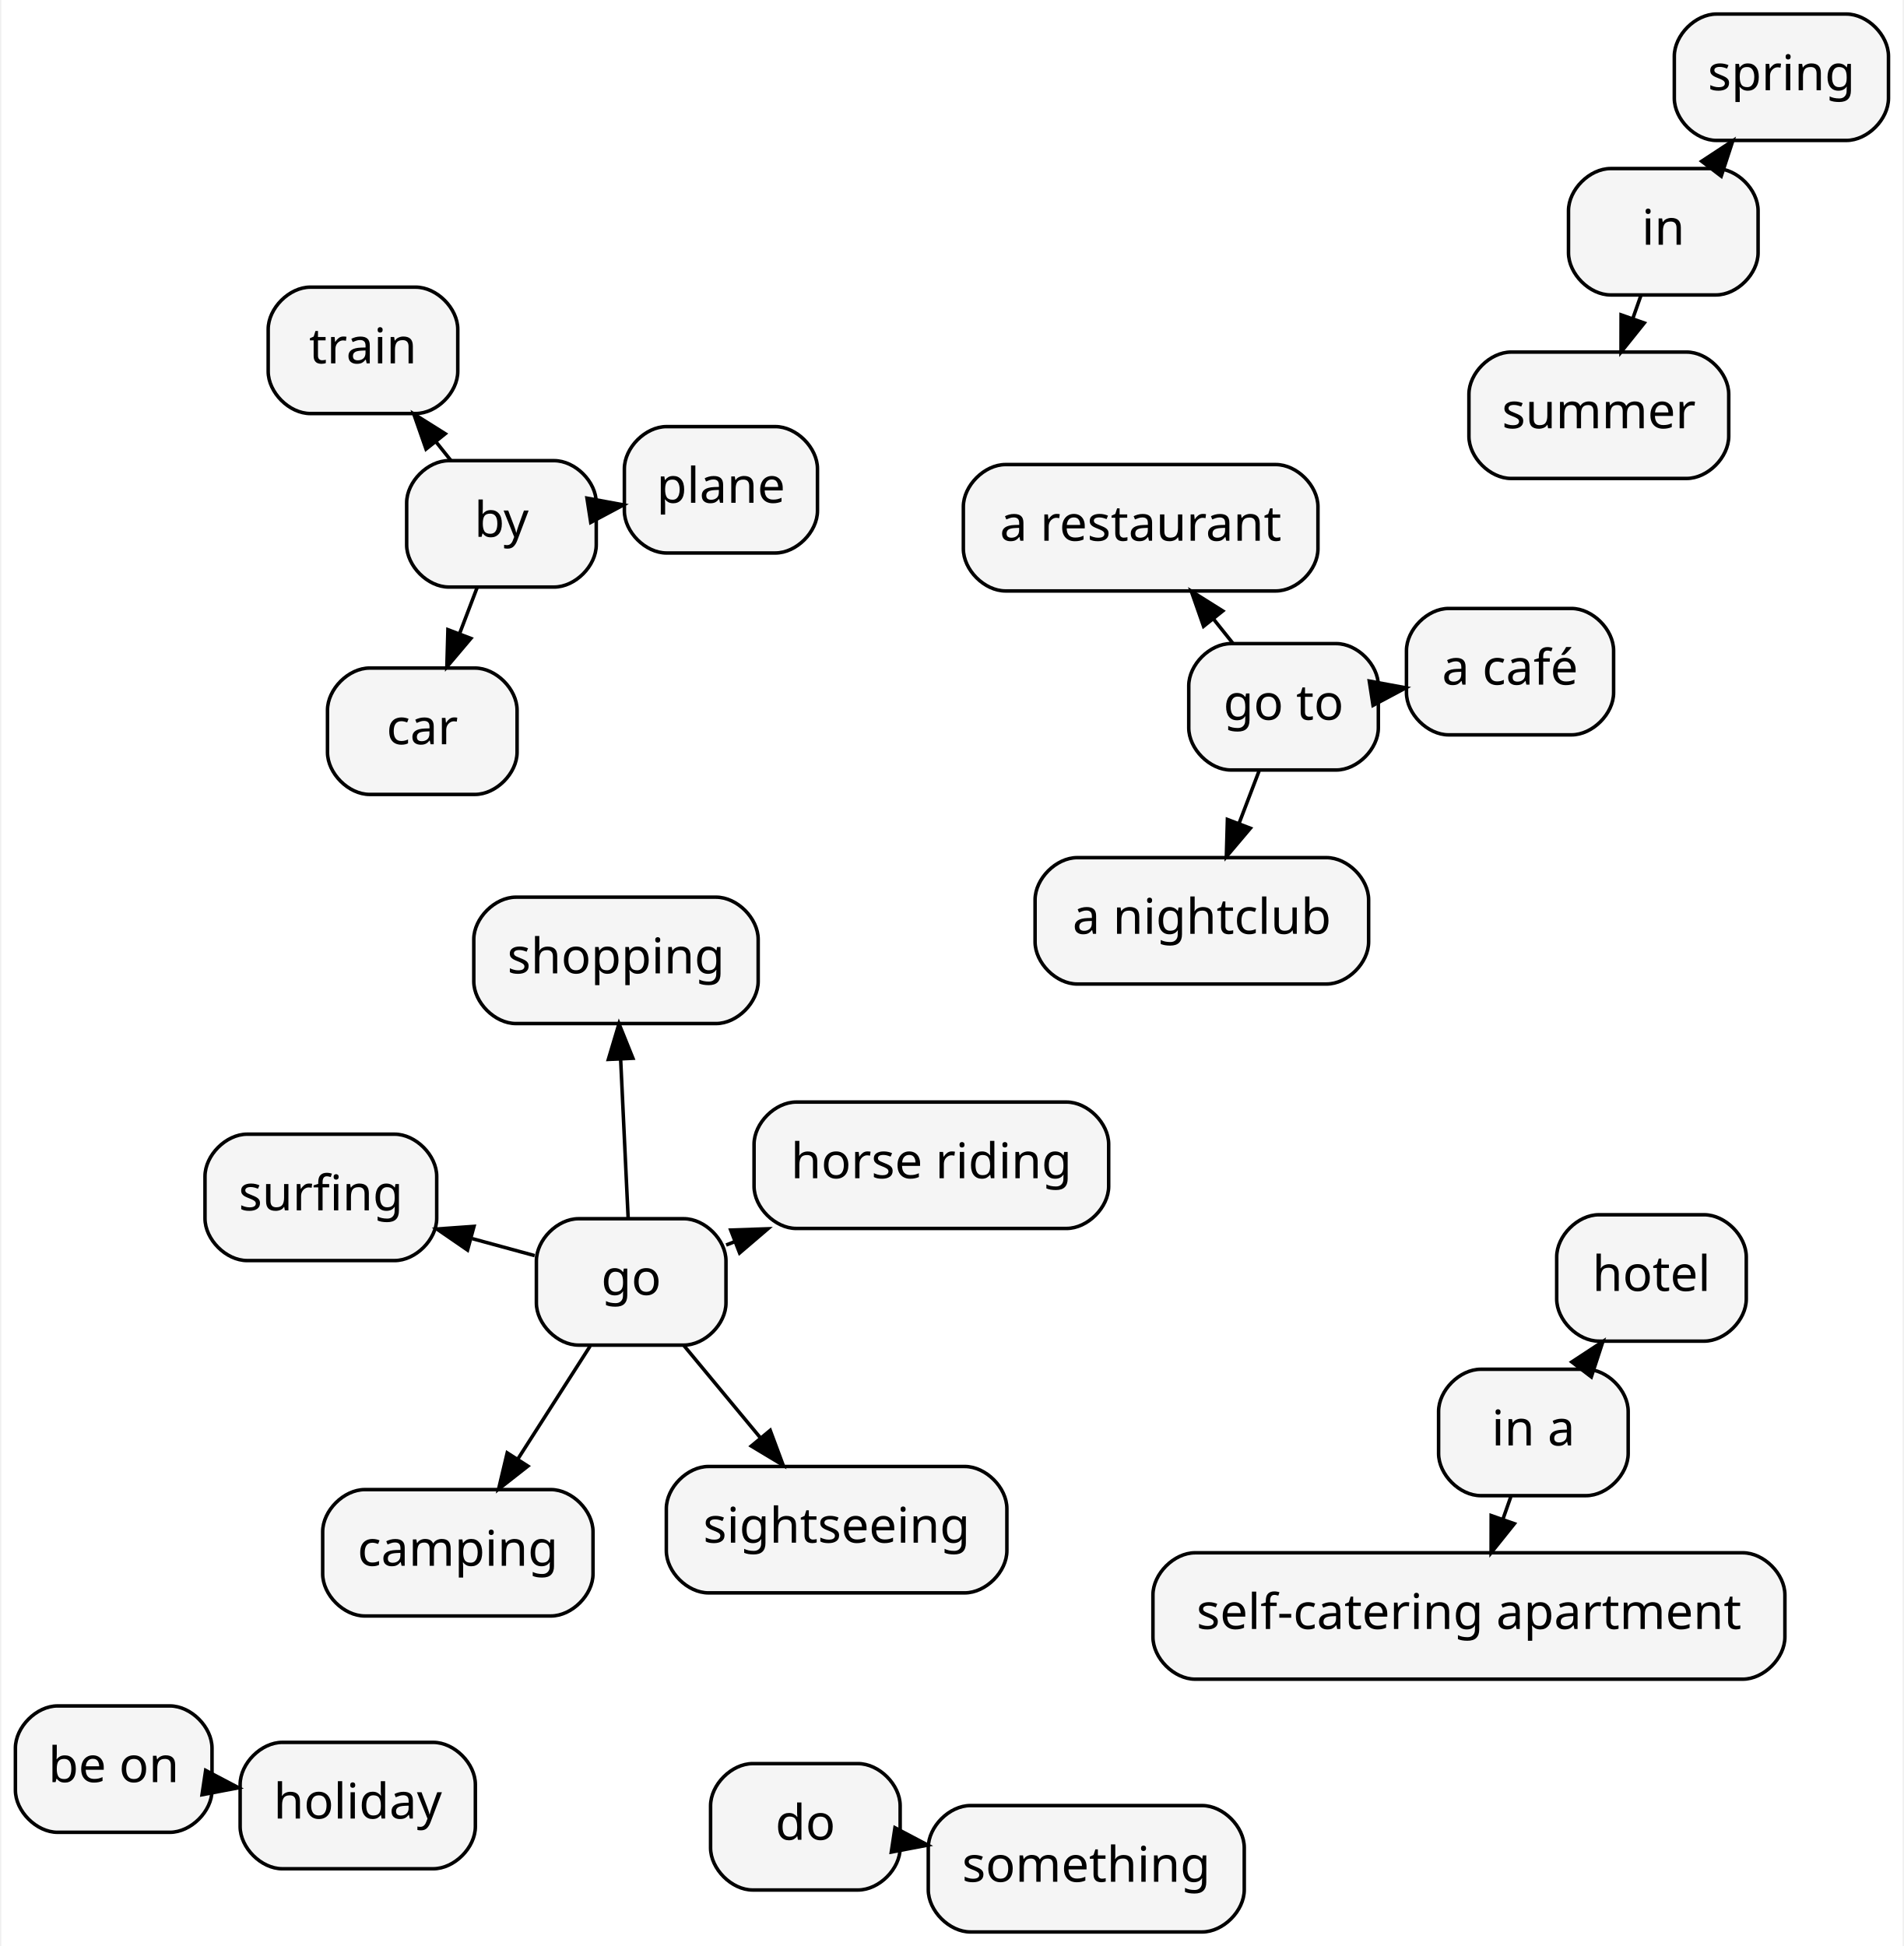
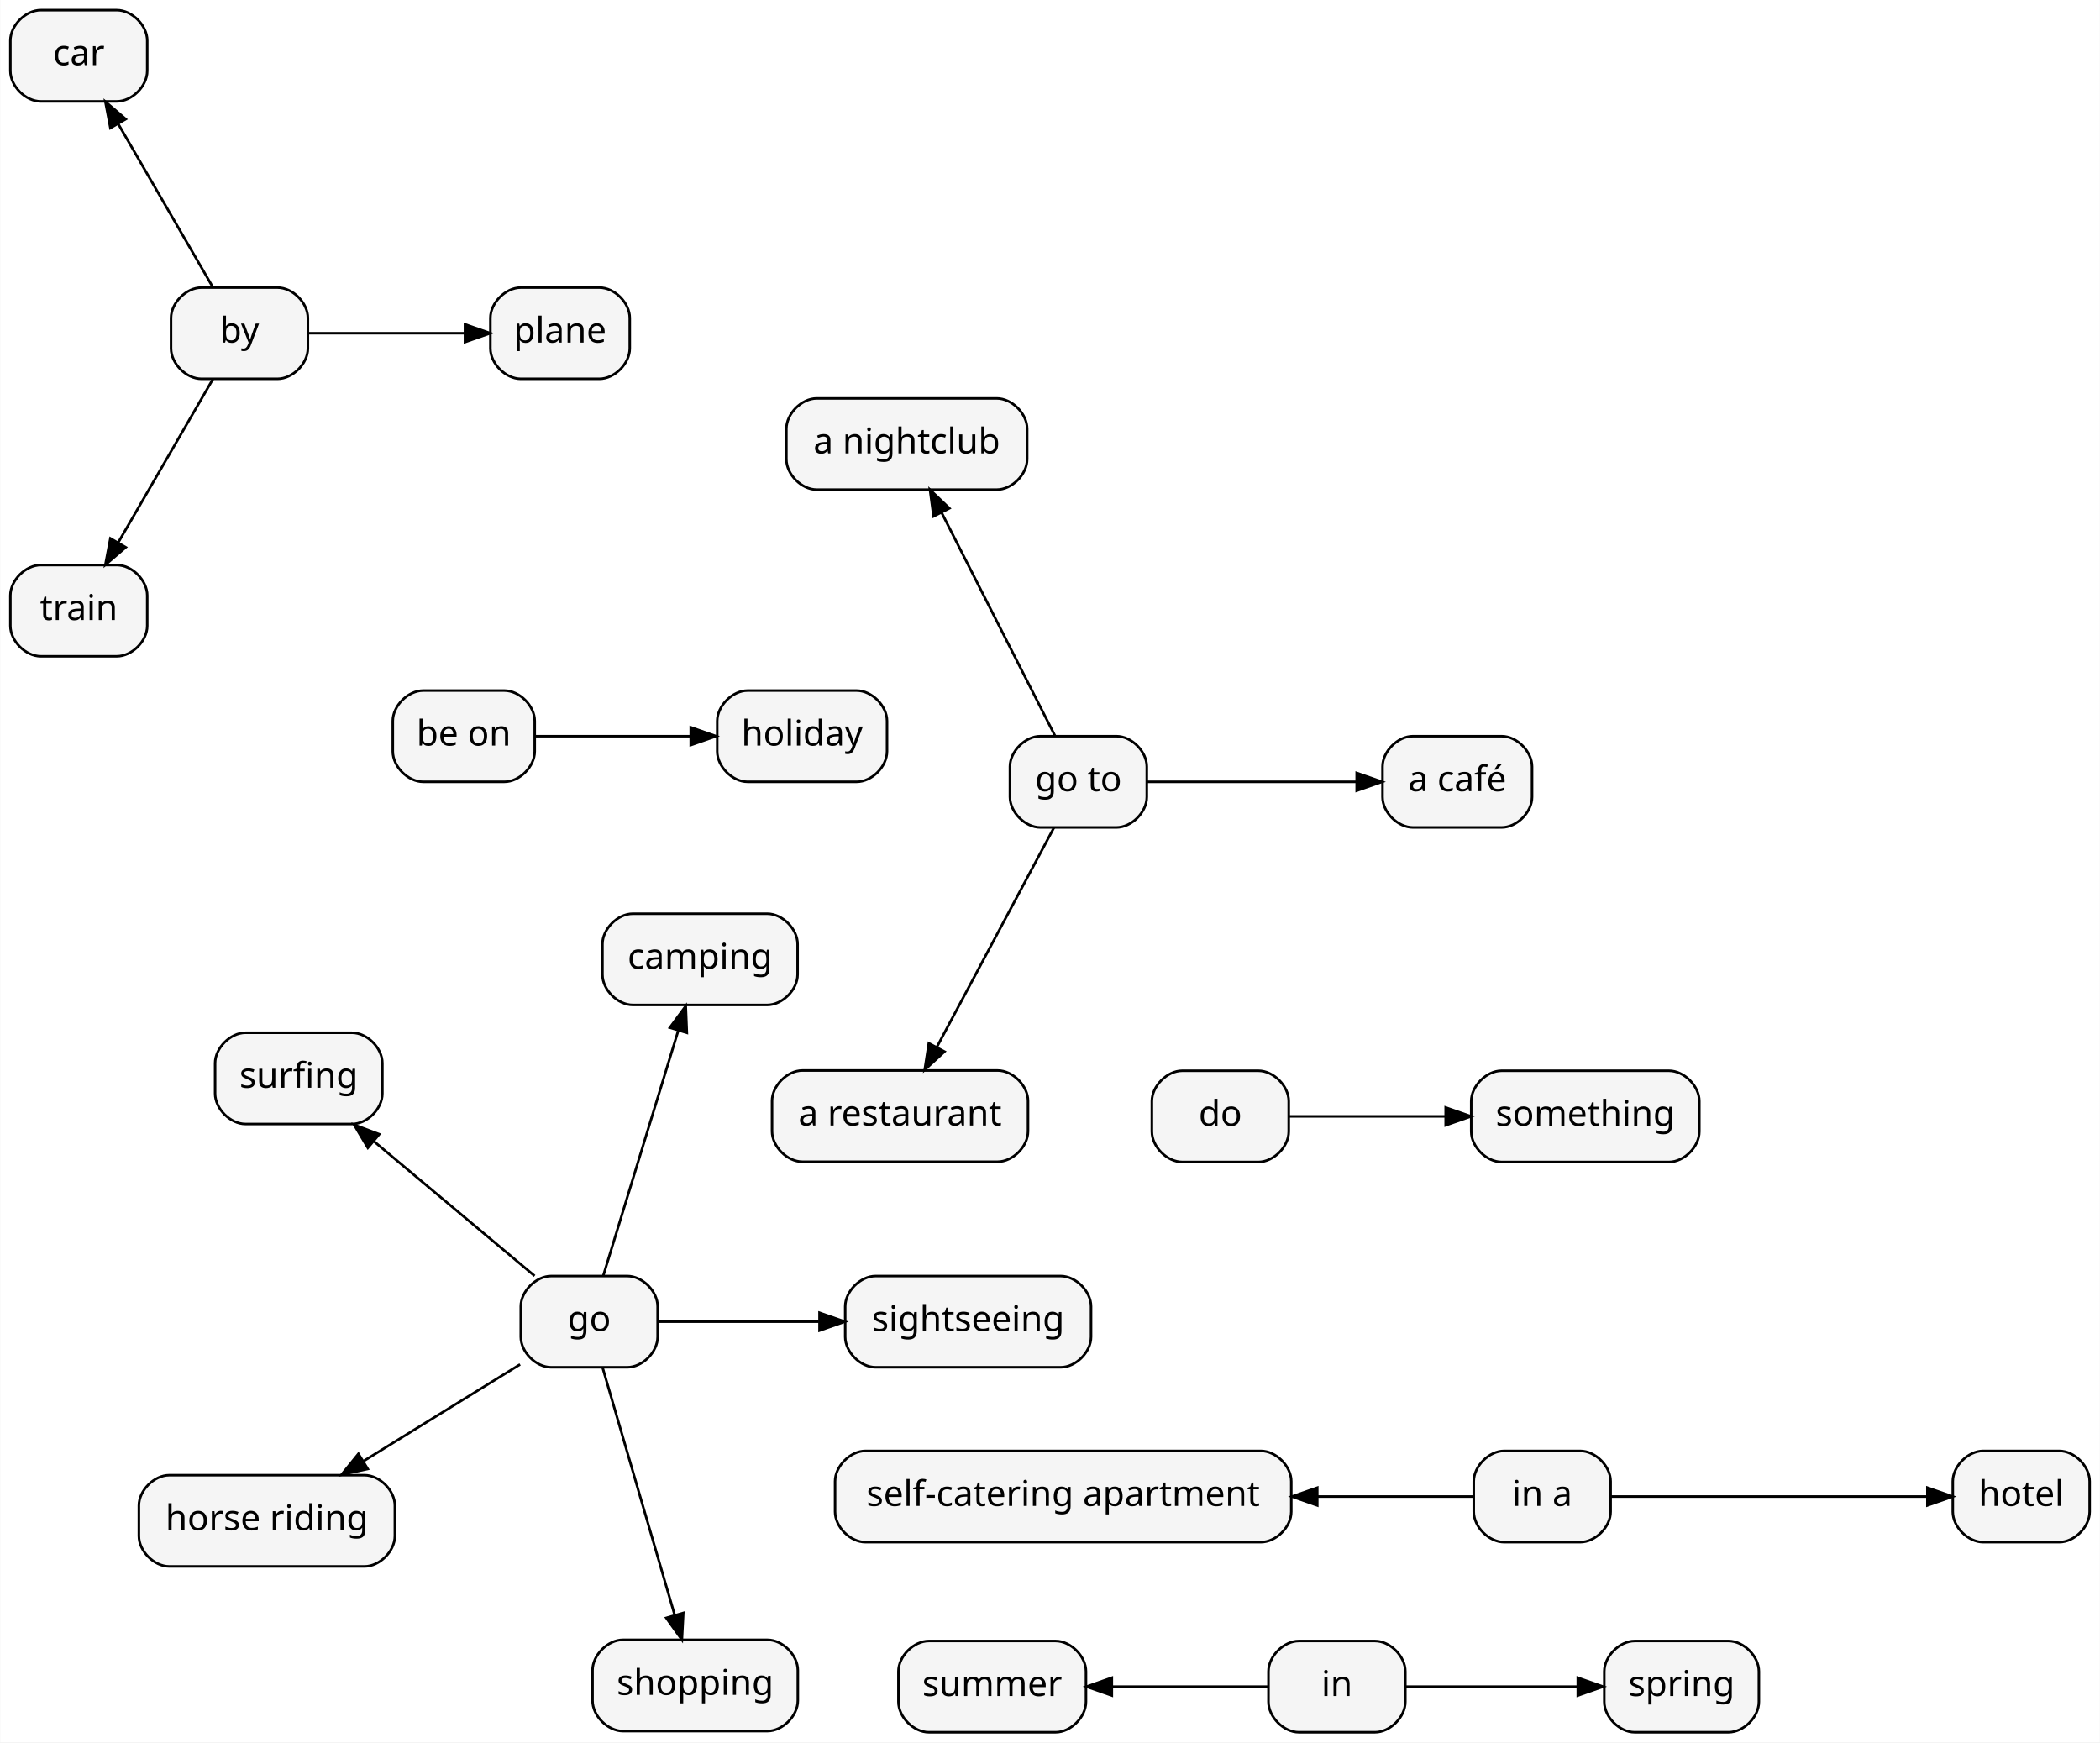
- <svg xmlns="http://www.w3.org/2000/svg" width="542pt" height="554pt" viewBox="0.00 0.00 541.50 554.28">
-   <g id="graph0" class="graph" transform="scale(1 1) rotate(0) translate(4 550.28)">
-     <polygon fill="white" stroke="transparent" points="-4,4 -4,-550.28 537.5,-550.28 537.5,4 -4,4" />
+ <svg xmlns="http://www.w3.org/2000/svg" width="828pt" height="687pt" viewBox="0.00 0.00 828.39 687.47">
+   <g id="graph0" class="graph" transform="scale(1 1) rotate(0) translate(4 683.47)">
+     <polygon fill="white" stroke="transparent" points="-4,4 -4,-683.47 824.39,-683.47 824.39,4 -4,4" />
    <g id="node1" class="node">
-       <path fill="#f5f5f5" stroke="black" d="M153.44,-419.07C153.44,-419.07 123.44,-419.07 123.44,-419.07 117.44,-419.07 111.44,-413.07 111.44,-407.07 111.44,-407.07 111.44,-395.07 111.44,-395.07 111.44,-389.07 117.44,-383.07 123.44,-383.07 123.44,-383.07 153.44,-383.07 153.44,-383.07 159.44,-383.07 165.44,-389.07 165.44,-395.07 165.44,-395.07 165.44,-407.07 165.44,-407.07 165.44,-413.07 159.44,-419.07 153.44,-419.07" />
-       <text text-anchor="middle" x="138.44" y="-397.37" font-family="Times-Roman" font-size="14.00">by</text>
+       <path fill="#f5f5f5" stroke="black" d="M105.39,-570C105.39,-570 75.39,-570 75.39,-570 69.39,-570 63.39,-564 63.39,-558 63.39,-558 63.39,-546 63.39,-546 63.39,-540 69.39,-534 75.39,-534 75.39,-534 105.39,-534 105.39,-534 111.39,-534 117.39,-540 117.39,-546 117.39,-546 117.39,-558 117.39,-558 117.39,-564 111.39,-570 105.39,-570" />
+       <text text-anchor="middle" x="90.39" y="-548.3" font-family="Times-Roman" font-size="14.00">by</text>
    </g>
    <g id="node2" class="node">
-       <path fill="#f5f5f5" stroke="black" d="M216.45,-428.77C216.45,-428.77 185.45,-428.77 185.45,-428.77 179.45,-428.77 173.45,-422.77 173.45,-416.77 173.45,-416.77 173.45,-404.77 173.45,-404.77 173.45,-398.77 179.45,-392.77 185.45,-392.77 185.45,-392.77 216.45,-392.77 216.45,-392.77 222.45,-392.77 228.45,-398.77 228.45,-404.77 228.45,-404.77 228.45,-416.77 228.45,-416.77 228.45,-422.77 222.45,-428.77 216.45,-428.77" />
-       <text text-anchor="middle" x="200.95" y="-407.07" font-family="Times-Roman" font-size="14.00">plane</text>
+       <path fill="#f5f5f5" stroke="black" d="M232.39,-570C232.39,-570 201.39,-570 201.39,-570 195.39,-570 189.39,-564 189.39,-558 189.39,-558 189.39,-546 189.39,-546 189.39,-540 195.39,-534 201.39,-534 201.39,-534 232.39,-534 232.39,-534 238.39,-534 244.39,-540 244.39,-546 244.39,-546 244.39,-558 244.39,-558 244.39,-564 238.39,-570 232.39,-570" />
+       <text text-anchor="middle" x="216.89" y="-548.3" font-family="Times-Roman" font-size="14.00">plane</text>
    </g>
    <g id="edge1" class="edge">
-       <path fill="none" stroke="black" d="M165.68,-405.3C165.83,-405.32 165.99,-405.35 166.15,-405.37" />
-       <polygon fill="black" stroke="black" points="162.8,-408.39 173.22,-406.47 163.87,-401.48 162.8,-408.39" />
+       <path fill="none" stroke="black" d="M117.53,-552C135.5,-552 159.32,-552 179.13,-552" />
+       <polygon fill="black" stroke="black" points="179.37,-555.5 189.37,-552 179.37,-548.5 179.37,-555.5" />
    </g>
    <g id="node3" class="node">
-       <path fill="#f5f5f5" stroke="black" d="M130.89,-360C130.89,-360 100.89,-360 100.89,-360 94.89,-360 88.89,-354 88.89,-348 88.89,-348 88.89,-336 88.89,-336 88.89,-330 94.89,-324 100.89,-324 100.89,-324 130.89,-324 130.89,-324 136.89,-324 142.89,-330 142.89,-336 142.89,-336 142.89,-348 142.89,-348 142.89,-354 136.89,-360 130.89,-360" />
-       <text text-anchor="middle" x="115.89" y="-338.3" font-family="Times-Roman" font-size="14.00">car</text>
+       <path fill="#f5f5f5" stroke="black" d="M42,-679.47C42,-679.47 12,-679.47 12,-679.47 6,-679.47 0,-673.47 0,-667.47 0,-667.47 0,-655.47 0,-655.47 0,-649.47 6,-643.47 12,-643.47 12,-643.47 42,-643.47 42,-643.47 48,-643.47 54,-649.47 54,-655.47 54,-655.47 54,-667.47 54,-667.47 54,-673.47 48,-679.47 42,-679.47" />
+       <text text-anchor="middle" x="27" y="-657.77" font-family="Times-Roman" font-size="14.00">car</text>
    </g>
    <g id="edge2" class="edge">
-       <path fill="none" stroke="black" d="M131.55,-383.03C129.97,-378.87 128.24,-374.35 126.54,-369.88" />
-       <polygon fill="black" stroke="black" points="129.73,-368.44 122.89,-360.34 123.19,-370.93 129.73,-368.44" />
+       <path fill="none" stroke="black" d="M79.93,-570.08C69.74,-587.67 54.14,-614.6 42.51,-634.68" />
+       <polygon fill="black" stroke="black" points="39.47,-632.96 37.48,-643.37 45.52,-636.47 39.47,-632.96" />
    </g>
    <g id="node4" class="node">
-       <path fill="#f5f5f5" stroke="black" d="M114,-468.49C114,-468.49 84,-468.49 84,-468.49 78,-468.49 72,-462.49 72,-456.49 72,-456.49 72,-444.49 72,-444.49 72,-438.49 78,-432.49 84,-432.49 84,-432.49 114,-432.49 114,-432.49 120,-432.49 126,-438.49 126,-444.49 126,-444.49 126,-456.49 126,-456.49 126,-462.49 120,-468.49 114,-468.49" />
-       <text text-anchor="middle" x="99" y="-446.79" font-family="Times-Roman" font-size="14.00">train</text>
+       <path fill="#f5f5f5" stroke="black" d="M42,-460.53C42,-460.53 12,-460.53 12,-460.53 6,-460.53 0,-454.53 0,-448.53 0,-448.53 0,-436.53 0,-436.53 0,-430.53 6,-424.53 12,-424.53 12,-424.53 42,-424.53 42,-424.53 48,-424.53 54,-430.53 54,-436.53 54,-436.53 54,-448.53 54,-448.53 54,-454.53 48,-460.53 42,-460.53" />
+       <text text-anchor="middle" x="27" y="-438.83" font-family="Times-Roman" font-size="14.00">train</text>
    </g>
    <g id="edge3" class="edge">
-       <path fill="none" stroke="black" d="M123.98,-419.19C122.59,-420.94 121.15,-422.73 119.72,-424.53" />
-       <polygon fill="black" stroke="black" points="116.96,-422.37 113.46,-432.37 122.43,-426.74 116.96,-422.37" />
+       <path fill="none" stroke="black" d="M79.93,-533.92C69.74,-516.33 54.14,-489.4 42.51,-469.32" />
+       <polygon fill="black" stroke="black" points="45.52,-467.53 37.48,-460.63 39.47,-471.04 45.52,-467.53" />
    </g>
    <g id="node5" class="node">
-       <path fill="#f5f5f5" stroke="black" d="M447.36,-160.27C447.36,-160.27 417.36,-160.27 417.36,-160.27 411.36,-160.27 405.36,-154.27 405.36,-148.27 405.36,-148.27 405.36,-136.27 405.36,-136.27 405.36,-130.27 411.36,-124.27 417.36,-124.27 417.36,-124.27 447.36,-124.27 447.36,-124.27 453.36,-124.27 459.36,-130.27 459.36,-136.27 459.36,-136.27 459.36,-148.27 459.36,-148.27 459.36,-154.27 453.36,-160.27 447.36,-160.27" />
-       <text text-anchor="middle" x="432.36" y="-138.57" font-family="Times-Roman" font-size="14.00">in a</text>
+       <path fill="#f5f5f5" stroke="black" d="M619.39,-111C619.39,-111 589.39,-111 589.39,-111 583.39,-111 577.39,-105 577.39,-99 577.39,-99 577.39,-87 577.39,-87 577.39,-81 583.39,-75 589.39,-75 589.39,-75 619.39,-75 619.39,-75 625.39,-75 631.39,-81 631.39,-87 631.39,-87 631.39,-99 631.39,-99 631.39,-105 625.39,-111 619.39,-111" />
+       <text text-anchor="middle" x="604.39" y="-89.3" font-family="Times-Roman" font-size="14.00">in a</text>
    </g>
    <g id="node6" class="node">
-       <path fill="#f5f5f5" stroke="black" d="M481,-204.28C481,-204.28 451,-204.28 451,-204.28 445,-204.28 439,-198.28 439,-192.28 439,-192.28 439,-180.28 439,-180.28 439,-174.28 445,-168.28 451,-168.28 451,-168.28 481,-168.28 481,-168.28 487,-168.28 493,-174.28 493,-180.28 493,-180.28 493,-192.28 493,-192.28 493,-198.28 487,-204.28 481,-204.28" />
-       <text text-anchor="middle" x="466" y="-182.58" font-family="Times-Roman" font-size="14.00">hotel</text>
+       <path fill="#f5f5f5" stroke="black" d="M808.39,-111C808.39,-111 778.39,-111 778.39,-111 772.39,-111 766.39,-105 766.39,-99 766.39,-99 766.39,-87 766.39,-87 766.39,-81 772.39,-75 778.39,-75 778.39,-75 808.39,-75 808.39,-75 814.39,-75 820.39,-81 820.39,-87 820.39,-87 820.39,-99 820.39,-99 820.39,-105 814.39,-111 808.39,-111" />
+       <text text-anchor="middle" x="793.39" y="-89.3" font-family="Times-Roman" font-size="14.00">hotel</text>
    </g>
    <g id="edge4" class="edge">
-       <path fill="none" stroke="black" d="M446.24,-160.42C446.36,-160.58 446.48,-160.74 446.6,-160.9" />
-       <polygon fill="black" stroke="black" points="443.3,-162.35 452.16,-168.17 448.86,-158.1 443.3,-162.35" />
+       <path fill="none" stroke="black" d="M631.47,-93C664.17,-93 719.35,-93 756.07,-93" />
+       <polygon fill="black" stroke="black" points="756.37,-96.5 766.37,-93 756.37,-89.5 756.37,-96.5" />
    </g>
    <g id="node7" class="node">
-       <path fill="#f5f5f5" stroke="black" d="M492,-108C492,-108 336,-108 336,-108 330,-108 324,-102 324,-96 324,-96 324,-84 324,-84 324,-78 330,-72 336,-72 336,-72 492,-72 492,-72 498,-72 504,-78 504,-84 504,-84 504,-96 504,-96 504,-102 498,-108 492,-108" />
-       <text text-anchor="middle" x="414" y="-86.3" font-family="Times-Roman" font-size="14.00">self-catering apartment</text>
+       <path fill="#f5f5f5" stroke="black" d="M493.39,-111C493.39,-111 337.39,-111 337.39,-111 331.39,-111 325.39,-105 325.39,-99 325.39,-99 325.39,-87 325.39,-87 325.39,-81 331.39,-75 337.39,-75 337.39,-75 493.39,-75 493.39,-75 499.39,-75 505.39,-81 505.39,-87 505.39,-87 505.39,-99 505.39,-99 505.39,-105 499.39,-111 493.39,-111" />
+       <text text-anchor="middle" x="415.39" y="-89.3" font-family="Times-Roman" font-size="14.00">self-catering apartment</text>
    </g>
    <g id="edge5" class="edge">
-       <path fill="none" stroke="black" d="M425.94,-123.99C425.2,-121.88 424.43,-119.7 423.66,-117.51" />
-       <polygon fill="black" stroke="black" points="426.94,-116.28 420.32,-108.01 420.34,-118.6 426.94,-116.28" />
+       <path fill="none" stroke="black" d="M577.32,-93C560.78,-93 538.49,-93 515.75,-93" />
+       <polygon fill="black" stroke="black" points="515.64,-89.5 505.64,-93 515.64,-96.5 515.64,-89.5" />
    </g>
    <g id="node8" class="node">
-       <path fill="#f5f5f5" stroke="black" d="M190.39,-203.15C190.39,-203.15 160.39,-203.15 160.39,-203.15 154.39,-203.15 148.39,-197.15 148.39,-191.15 148.39,-191.15 148.39,-179.15 148.39,-179.15 148.39,-173.15 154.39,-167.15 160.39,-167.15 160.39,-167.15 190.39,-167.15 190.39,-167.15 196.39,-167.15 202.39,-173.15 202.39,-179.15 202.39,-179.15 202.39,-191.15 202.39,-191.15 202.39,-197.15 196.39,-203.15 190.39,-203.15" />
-       <text text-anchor="middle" x="175.39" y="-181.45" font-family="Times-Roman" font-size="14.00">go</text>
+       <path fill="#f5f5f5" stroke="black" d="M243.39,-180C243.39,-180 213.39,-180 213.39,-180 207.39,-180 201.39,-174 201.39,-168 201.39,-168 201.39,-156 201.39,-156 201.39,-150 207.39,-144 213.39,-144 213.39,-144 243.39,-144 243.39,-144 249.39,-144 255.39,-150 255.39,-156 255.39,-156 255.39,-168 255.39,-168 255.39,-174 249.39,-180 243.39,-180" />
+       <text text-anchor="middle" x="228.39" y="-158.3" font-family="Times-Roman" font-size="14.00">go</text>
    </g>
    <g id="node9" class="node">
-       <path fill="#f5f5f5" stroke="black" d="M270.4,-132.58C270.4,-132.58 197.4,-132.58 197.4,-132.58 191.4,-132.58 185.4,-126.58 185.4,-120.58 185.4,-120.58 185.4,-108.58 185.4,-108.58 185.4,-102.58 191.4,-96.58 197.4,-96.58 197.4,-96.58 270.4,-96.58 270.4,-96.58 276.4,-96.58 282.4,-102.58 282.4,-108.58 282.4,-108.58 282.4,-120.58 282.4,-120.58 282.4,-126.58 276.4,-132.58 270.4,-132.58" />
-       <text text-anchor="middle" x="233.9" y="-110.88" font-family="Times-Roman" font-size="14.00">sightseeing</text>
+       <path fill="#f5f5f5" stroke="black" d="M414.39,-180C414.39,-180 341.39,-180 341.39,-180 335.39,-180 329.39,-174 329.39,-168 329.39,-168 329.39,-156 329.39,-156 329.39,-150 335.39,-144 341.39,-144 341.39,-144 414.39,-144 414.39,-144 420.39,-144 426.39,-150 426.39,-156 426.39,-156 426.39,-168 426.39,-168 426.39,-174 420.39,-180 414.39,-180" />
+       <text text-anchor="middle" x="377.89" y="-158.3" font-family="Times-Roman" font-size="14.00">sightseeing</text>
    </g>
    <g id="edge6" class="edge">
-       <path fill="none" stroke="black" d="M190.45,-166.97C197.09,-158.97 205.01,-149.42 212.26,-140.67" />
-       <polygon fill="black" stroke="black" points="214.99,-142.87 218.68,-132.94 209.6,-138.4 214.99,-142.87" />
+       <path fill="none" stroke="black" d="M255.47,-162C273.19,-162 297.05,-162 319,-162" />
+       <polygon fill="black" stroke="black" points="319.26,-165.5 329.26,-162 319.26,-158.5 319.26,-165.5" />
    </g>
    <g id="node10" class="node">
-       <path fill="#f5f5f5" stroke="black" d="M152.52,-126C152.52,-126 99.52,-126 99.52,-126 93.52,-126 87.52,-120 87.52,-114 87.52,-114 87.52,-102 87.52,-102 87.52,-96 93.52,-90 99.52,-90 99.52,-90 152.52,-90 152.52,-90 158.52,-90 164.52,-96 164.52,-102 164.52,-102 164.52,-114 164.52,-114 164.52,-120 158.52,-126 152.52,-126" />
-       <text text-anchor="middle" x="126.02" y="-104.3" font-family="Times-Roman" font-size="14.00">camping</text>
+       <path fill="#f5f5f5" stroke="black" d="M298.61,-322.96C298.61,-322.96 245.61,-322.96 245.61,-322.96 239.61,-322.96 233.61,-316.96 233.61,-310.96 233.61,-310.96 233.61,-298.96 233.61,-298.96 233.61,-292.96 239.61,-286.96 245.61,-286.96 245.61,-286.96 298.61,-286.96 298.61,-286.96 304.61,-286.96 310.61,-292.96 310.61,-298.96 310.61,-298.96 310.61,-310.96 310.61,-310.96 310.61,-316.96 304.61,-322.96 298.61,-322.96" />
+       <text text-anchor="middle" x="272.11" y="-301.26" font-family="Times-Roman" font-size="14.00">camping</text>
    </g>
    <g id="edge7" class="edge">
-       <path fill="none" stroke="black" d="M163.69,-166.86C157.54,-157.26 149.89,-145.3 143.09,-134.68" />
-       <polygon fill="black" stroke="black" points="145.97,-132.69 137.63,-126.15 140.08,-136.46 145.97,-132.69" />
+       <path fill="none" stroke="black" d="M233.93,-180.11C241.38,-204.46 254.7,-248.03 263.48,-276.72" />
+       <polygon fill="black" stroke="black" points="260.21,-278.01 266.48,-286.55 266.91,-275.97 260.21,-278.01" />
    </g>
    <g id="node11" class="node">
-       <path fill="#f5f5f5" stroke="black" d="M108,-227.23C108,-227.23 66,-227.23 66,-227.23 60,-227.23 54,-221.23 54,-215.23 54,-215.23 54,-203.23 54,-203.23 54,-197.23 60,-191.23 66,-191.23 66,-191.23 108,-191.23 108,-191.23 114,-191.23 120,-197.23 120,-203.23 120,-203.23 120,-215.23 120,-215.23 120,-221.23 114,-227.23 108,-227.23" />
-       <text text-anchor="middle" x="87" y="-205.53" font-family="Times-Roman" font-size="14.00">surfing</text>
+       <path fill="#f5f5f5" stroke="black" d="M134.78,-275.99C134.78,-275.99 92.78,-275.99 92.78,-275.99 86.78,-275.99 80.78,-269.99 80.78,-263.99 80.78,-263.99 80.78,-251.99 80.78,-251.99 80.78,-245.99 86.78,-239.99 92.78,-239.99 92.78,-239.99 134.78,-239.99 134.78,-239.99 140.78,-239.99 146.78,-245.99 146.78,-251.99 146.78,-251.99 146.78,-263.99 146.78,-263.99 146.78,-269.99 140.78,-275.99 134.78,-275.99" />
+       <text text-anchor="middle" x="113.78" y="-254.29" font-family="Times-Roman" font-size="14.00">surfing</text>
    </g>
    <g id="edge8" class="edge">
-       <path fill="none" stroke="black" d="M147.9,-192.64C142.26,-194.17 136.18,-195.83 130.13,-197.48" />
-       <polygon fill="black" stroke="black" points="128.78,-194.22 120.05,-200.22 130.62,-200.97 128.78,-194.22" />
+       <path fill="none" stroke="black" d="M206.84,-180.06C188.94,-195.04 163.3,-216.52 143.47,-233.13" />
+       <polygon fill="black" stroke="black" points="141.05,-230.59 135.63,-239.69 145.55,-235.95 141.05,-230.59" />
    </g>
    <g id="node12" class="node">
-       <path fill="#f5f5f5" stroke="black" d="M299.39,-236.38C299.39,-236.38 222.39,-236.38 222.39,-236.38 216.39,-236.38 210.39,-230.38 210.39,-224.38 210.39,-224.38 210.39,-212.38 210.39,-212.38 210.39,-206.38 216.39,-200.38 222.39,-200.38 222.39,-200.38 299.39,-200.38 299.39,-200.38 305.39,-200.38 311.39,-206.38 311.39,-212.38 311.39,-212.38 311.39,-224.38 311.39,-224.38 311.39,-230.38 305.39,-236.38 299.39,-236.38" />
-       <text text-anchor="middle" x="260.89" y="-214.68" font-family="Times-Roman" font-size="14.00">horse riding</text>
+       <path fill="#f5f5f5" stroke="black" d="M139.71,-101.43C139.71,-101.43 62.71,-101.43 62.71,-101.43 56.71,-101.43 50.71,-95.43 50.71,-89.43 50.71,-89.43 50.71,-77.43 50.71,-77.43 50.71,-71.43 56.71,-65.43 62.71,-65.43 62.71,-65.43 139.71,-65.43 139.71,-65.43 145.71,-65.43 151.71,-71.43 151.71,-77.43 151.71,-77.43 151.71,-89.43 151.71,-89.43 151.71,-95.43 145.71,-101.43 139.71,-101.43" />
+       <text text-anchor="middle" x="101.21" y="-79.73" font-family="Times-Roman" font-size="14.00">horse riding</text>
    </g>
    <g id="edge9" class="edge">
-       <path fill="none" stroke="black" d="M202.44,-195.66C203.28,-195.99 204.12,-196.32 204.97,-196.65" />
-       <polygon fill="black" stroke="black" points="203.74,-199.92 214.32,-200.28 206.27,-193.4 203.74,-199.92" />
+       <path fill="none" stroke="black" d="M201.11,-145.14C183.05,-133.99 159.12,-119.2 139.21,-106.9" />
+       <polygon fill="black" stroke="black" points="141.01,-103.9 130.66,-101.62 137.33,-109.86 141.01,-103.9" />
    </g>
    <g id="node13" class="node">
-       <path fill="#f5f5f5" stroke="black" d="M199.56,-294.74C199.56,-294.74 142.56,-294.74 142.56,-294.74 136.56,-294.74 130.56,-288.74 130.56,-282.74 130.56,-282.74 130.56,-270.74 130.56,-270.74 130.56,-264.74 136.56,-258.74 142.56,-258.74 142.56,-258.74 199.56,-258.74 199.56,-258.74 205.56,-258.74 211.56,-264.74 211.56,-270.74 211.56,-270.74 211.56,-282.74 211.56,-282.74 211.56,-288.74 205.56,-294.74 199.56,-294.74" />
-       <text text-anchor="middle" x="171.06" y="-273.04" font-family="Times-Roman" font-size="14.00">shopping</text>
+       <path fill="#f5f5f5" stroke="black" d="M298.7,-36.46C298.7,-36.46 241.7,-36.46 241.7,-36.46 235.7,-36.46 229.7,-30.46 229.7,-24.46 229.7,-24.46 229.7,-12.46 229.7,-12.46 229.7,-6.46 235.7,-0.46 241.7,-0.46 241.7,-0.46 298.7,-0.46 298.7,-0.46 304.7,-0.46 310.7,-6.46 310.7,-12.46 310.7,-12.46 310.7,-24.46 310.7,-24.46 310.7,-30.46 304.7,-36.46 298.7,-36.46" />
+       <text text-anchor="middle" x="270.2" y="-14.76" font-family="Times-Roman" font-size="14.00">shopping</text>
    </g>
    <g id="edge10" class="edge">
-       <path fill="none" stroke="black" d="M174.53,-203.24C173.92,-216.17 173.09,-233.8 172.39,-248.56" />
-       <polygon fill="black" stroke="black" points="168.89,-248.53 171.92,-258.69 175.88,-248.86 168.89,-248.53" />
+       <path fill="none" stroke="black" d="M233.69,-143.82C240.85,-119.23 253.69,-75.14 262.08,-46.35" />
+       <polygon fill="black" stroke="black" points="265.51,-47.07 264.95,-36.49 258.79,-45.12 265.51,-47.07" />
    </g>
    <g id="node14" class="node">
-       <path fill="#f5f5f5" stroke="black" d="M376.2,-366.96C376.2,-366.96 346.2,-366.96 346.2,-366.96 340.2,-366.96 334.2,-360.96 334.2,-354.96 334.2,-354.96 334.2,-342.96 334.2,-342.96 334.2,-336.96 340.2,-330.96 346.2,-330.96 346.2,-330.96 376.2,-330.96 376.2,-330.96 382.2,-330.96 388.2,-336.96 388.2,-342.96 388.2,-342.96 388.2,-354.96 388.2,-354.96 388.2,-360.96 382.2,-366.96 376.2,-366.96" />
-       <text text-anchor="middle" x="361.2" y="-345.26" font-family="Times-Roman" font-size="14.00">go to</text>
+       <path fill="#f5f5f5" stroke="black" d="M436.39,-393C436.39,-393 406.39,-393 406.39,-393 400.39,-393 394.39,-387 394.39,-381 394.39,-381 394.39,-369 394.39,-369 394.39,-363 400.39,-357 406.39,-357 406.39,-357 436.39,-357 436.39,-357 442.39,-357 448.39,-363 448.39,-369 448.39,-369 448.39,-381 448.39,-381 448.39,-387 442.39,-393 436.39,-393" />
+       <text text-anchor="middle" x="421.39" y="-371.3" font-family="Times-Roman" font-size="14.00">go to</text>
    </g>
    <g id="node15" class="node">
-       <path fill="#f5f5f5" stroke="black" d="M443.21,-376.97C443.21,-376.97 408.21,-376.97 408.21,-376.97 402.21,-376.97 396.21,-370.97 396.21,-364.97 396.21,-364.97 396.21,-352.97 396.21,-352.97 396.21,-346.97 402.21,-340.97 408.21,-340.97 408.21,-340.97 443.21,-340.97 443.21,-340.97 449.21,-340.97 455.21,-346.97 455.21,-352.97 455.21,-352.97 455.21,-364.97 455.21,-364.97 455.21,-370.97 449.21,-376.97 443.21,-376.97" />
-       <text text-anchor="middle" x="425.71" y="-355.27" font-family="Times-Roman" font-size="14.00">a café</text>
+       <path fill="#f5f5f5" stroke="black" d="M588.39,-393C588.39,-393 553.39,-393 553.39,-393 547.39,-393 541.39,-387 541.39,-381 541.39,-381 541.39,-369 541.39,-369 541.39,-363 547.39,-357 553.39,-357 553.39,-357 588.39,-357 588.39,-357 594.39,-357 600.39,-363 600.39,-369 600.39,-369 600.39,-381 600.39,-381 600.39,-387 594.39,-393 588.39,-393" />
+       <text text-anchor="middle" x="570.89" y="-371.3" font-family="Times-Roman" font-size="14.00">a café</text>
    </g>
    <g id="edge11" class="edge">
-       <path fill="none" stroke="black" d="M388.56,-353.21C388.72,-353.23 388.87,-353.26 389.02,-353.28" />
-       <polygon fill="black" stroke="black" points="385.62,-356.29 396.04,-354.37 386.69,-349.38 385.62,-356.29" />
+       <path fill="none" stroke="black" d="M448.47,-375C471.47,-375 504.8,-375 530.88,-375" />
+       <polygon fill="black" stroke="black" points="531.2,-378.5 541.2,-375 531.2,-371.5 531.2,-378.5" />
    </g>
    <g id="node16" class="node">
-       <path fill="#f5f5f5" stroke="black" d="M373.43,-306C373.43,-306 302.43,-306 302.43,-306 296.43,-306 290.43,-300 290.43,-294 290.43,-294 290.43,-282 290.43,-282 290.43,-276 296.43,-270 302.43,-270 302.43,-270 373.43,-270 373.43,-270 379.43,-270 385.43,-276 385.43,-282 385.43,-282 385.43,-294 385.43,-294 385.43,-300 379.43,-306 373.43,-306" />
-       <text text-anchor="middle" x="337.93" y="-284.3" font-family="Times-Roman" font-size="14.00">a nightclub</text>
+       <path fill="#f5f5f5" stroke="black" d="M389.18,-526.28C389.18,-526.28 318.18,-526.28 318.18,-526.28 312.18,-526.28 306.18,-520.28 306.18,-514.28 306.18,-514.28 306.18,-502.28 306.18,-502.28 306.18,-496.28 312.18,-490.28 318.18,-490.28 318.18,-490.28 389.18,-490.28 389.18,-490.28 395.18,-490.28 401.18,-496.28 401.18,-502.28 401.18,-502.28 401.18,-514.28 401.18,-514.28 401.18,-520.28 395.18,-526.28 389.18,-526.28" />
+       <text text-anchor="middle" x="353.68" y="-504.58" font-family="Times-Roman" font-size="14.00">a nightclub</text>
    </g>
    <g id="edge12" class="edge">
-       <path fill="none" stroke="black" d="M354.22,-330.67C352.43,-325.97 350.45,-320.8 348.52,-315.74" />
-       <polygon fill="black" stroke="black" points="351.75,-314.37 344.91,-306.28 345.21,-316.87 351.75,-314.37" />
+       <path fill="none" stroke="black" d="M412.12,-393.25C400.57,-415.98 380.74,-455.01 367.42,-481.23" />
+       <polygon fill="black" stroke="black" points="364.25,-479.75 362.84,-490.25 370.49,-482.92 364.25,-479.75" />
    </g>
    <g id="node17" class="node">
-       <path fill="#f5f5f5" stroke="black" d="M359,-417.96C359,-417.96 282,-417.96 282,-417.96 276,-417.96 270,-411.96 270,-405.96 270,-405.96 270,-393.96 270,-393.96 270,-387.96 276,-381.96 282,-381.96 282,-381.96 359,-381.96 359,-381.96 365,-381.96 371,-387.96 371,-393.96 371,-393.96 371,-405.96 371,-405.96 371,-411.96 365,-417.96 359,-417.96" />
-       <text text-anchor="middle" x="320.5" y="-396.26" font-family="Times-Roman" font-size="14.00">a restaurant</text>
+       <path fill="#f5f5f5" stroke="black" d="M389.52,-261.1C389.52,-261.1 312.52,-261.1 312.52,-261.1 306.52,-261.1 300.52,-255.1 300.52,-249.1 300.52,-249.1 300.52,-237.1 300.52,-237.1 300.52,-231.1 306.52,-225.1 312.52,-225.1 312.52,-225.1 389.52,-225.1 389.52,-225.1 395.52,-225.1 401.52,-231.1 401.52,-237.1 401.52,-237.1 401.52,-249.1 401.52,-249.1 401.52,-255.1 395.52,-261.1 389.52,-261.1" />
+       <text text-anchor="middle" x="351.02" y="-239.4" font-family="Times-Roman" font-size="14.00">a restaurant</text>
    </g>
    <g id="edge13" class="edge">
-       <path fill="none" stroke="black" d="M346.74,-367.09C344.94,-369.34 343.07,-371.68 341.2,-374.02" />
-       <polygon fill="black" stroke="black" points="338.42,-371.89 334.92,-381.89 343.89,-376.26 338.42,-371.89" />
+       <path fill="none" stroke="black" d="M411.76,-356.94C399.82,-334.57 379.37,-296.25 365.53,-270.31" />
+       <polygon fill="black" stroke="black" points="368.56,-268.55 360.76,-261.37 362.38,-271.84 368.56,-268.55" />
    </g>
    <g id="node18" class="node">
-       <path fill="#f5f5f5" stroke="black" d="M44,-64.38C44,-64.38 12,-64.38 12,-64.38 6,-64.38 0,-58.38 0,-52.38 0,-52.38 0,-40.38 0,-40.38 0,-34.38 6,-28.38 12,-28.38 12,-28.38 44,-28.38 44,-28.38 50,-28.38 56,-34.38 56,-40.38 56,-40.38 56,-52.38 56,-52.38 56,-58.38 50,-64.38 44,-64.38" />
-       <text text-anchor="middle" x="28" y="-42.68" font-family="Times-Roman" font-size="14.00">be on</text>
+       <path fill="#f5f5f5" stroke="black" d="M194.89,-411C194.89,-411 162.89,-411 162.89,-411 156.89,-411 150.89,-405 150.89,-399 150.89,-399 150.89,-387 150.89,-387 150.89,-381 156.89,-375 162.89,-375 162.89,-375 194.89,-375 194.89,-375 200.89,-375 206.89,-381 206.89,-387 206.89,-387 206.89,-399 206.89,-399 206.89,-405 200.89,-411 194.89,-411" />
+       <text text-anchor="middle" x="178.89" y="-389.3" font-family="Times-Roman" font-size="14.00">be on</text>
    </g>
    <g id="node19" class="node">
-       <path fill="#f5f5f5" stroke="black" d="M119.01,-54C119.01,-54 76.01,-54 76.01,-54 70.01,-54 64.01,-48 64.01,-42 64.01,-42 64.01,-30 64.01,-30 64.01,-24 70.01,-18 76.01,-18 76.01,-18 119.01,-18 119.01,-18 125.01,-18 131.01,-24 131.01,-30 131.01,-30 131.01,-42 131.01,-42 131.01,-48 125.01,-54 119.01,-54" />
-       <text text-anchor="middle" x="97.51" y="-32.3" font-family="Times-Roman" font-size="14.00">holiday</text>
+       <path fill="#f5f5f5" stroke="black" d="M333.89,-411C333.89,-411 290.89,-411 290.89,-411 284.89,-411 278.89,-405 278.89,-399 278.89,-399 278.89,-387 278.89,-387 278.89,-381 284.89,-375 290.89,-375 290.89,-375 333.89,-375 333.89,-375 339.89,-375 345.89,-381 345.89,-387 345.89,-387 345.89,-399 345.89,-399 345.89,-405 339.89,-411 333.89,-411" />
+       <text text-anchor="middle" x="312.39" y="-389.3" font-family="Times-Roman" font-size="14.00">holiday</text>
    </g>
    <g id="edge14" class="edge">
-       <path fill="none" stroke="black" d="M56.27,-42.16C56.42,-42.14 56.57,-42.12 56.72,-42.09" />
-       <polygon fill="black" stroke="black" points="54.19,-46.01 63.57,-41.07 53.16,-39.09 54.19,-46.01" />
+       <path fill="none" stroke="black" d="M207.21,-393C224.93,-393 248.15,-393 268.26,-393" />
+       <polygon fill="black" stroke="black" points="268.45,-396.5 278.45,-393 268.45,-389.5 268.45,-396.5" />
    </g>
    <g id="node20" class="node">
-       <path fill="#f5f5f5" stroke="black" d="M240,-47.95C240,-47.95 210,-47.95 210,-47.95 204,-47.95 198,-41.95 198,-35.95 198,-35.95 198,-23.95 198,-23.95 198,-17.95 204,-11.95 210,-11.95 210,-11.95 240,-11.95 240,-11.95 246,-11.95 252,-17.95 252,-23.95 252,-23.95 252,-35.95 252,-35.95 252,-41.95 246,-47.95 240,-47.95" />
-       <text text-anchor="middle" x="225" y="-26.25" font-family="Times-Roman" font-size="14.00">do</text>
+       <path fill="#f5f5f5" stroke="black" d="M492.39,-261C492.39,-261 462.39,-261 462.39,-261 456.39,-261 450.39,-255 450.39,-249 450.39,-249 450.39,-237 450.39,-237 450.39,-231 456.39,-225 462.39,-225 462.39,-225 492.39,-225 492.39,-225 498.39,-225 504.39,-231 504.39,-237 504.39,-237 504.39,-249 504.39,-249 504.39,-255 498.39,-261 492.39,-261" />
+       <text text-anchor="middle" x="477.39" y="-239.3" font-family="Times-Roman" font-size="14.00">do</text>
    </g>
    <g id="node21" class="node">
-       <path fill="#f5f5f5" stroke="black" d="M338.01,-36C338.01,-36 272.01,-36 272.01,-36 266.01,-36 260.01,-30 260.01,-24 260.01,-24 260.01,-12 260.01,-12 260.01,-6 266.01,0 272.01,0 272.01,0 338.01,0 338.01,0 344.01,0 350.01,-6 350.01,-12 350.01,-12 350.01,-24 350.01,-24 350.01,-30 344.01,-36 338.01,-36" />
-       <text text-anchor="middle" x="305.01" y="-14.3" font-family="Times-Roman" font-size="14.00">something</text>
+       <path fill="#f5f5f5" stroke="black" d="M654.39,-261C654.39,-261 588.39,-261 588.39,-261 582.39,-261 576.39,-255 576.39,-249 576.39,-249 576.39,-237 576.39,-237 576.39,-231 582.39,-225 588.39,-225 588.39,-225 654.39,-225 654.39,-225 660.39,-225 666.39,-231 666.39,-237 666.39,-237 666.39,-249 666.39,-249 666.39,-255 660.39,-261 654.39,-261" />
+       <text text-anchor="middle" x="621.39" y="-239.3" font-family="Times-Roman" font-size="14.00">something</text>
    </g>
    <g id="edge15" class="edge">
-       <path fill="none" stroke="black" d="M252.09,-25.91C252.25,-25.88 252.4,-25.86 252.56,-25.84" />
-       <polygon fill="black" stroke="black" points="250.52,-29.68 259.89,-24.74 249.48,-22.76 250.52,-29.68" />
+       <path fill="none" stroke="black" d="M504.48,-243C521.84,-243 545.01,-243 566.14,-243" />
+       <polygon fill="black" stroke="black" points="566.31,-246.5 576.31,-243 566.31,-239.5 566.31,-246.5" />
    </g>
    <g id="node22" class="node">
-       <path fill="#f5f5f5" stroke="black" d="M484.36,-502.27C484.36,-502.27 454.36,-502.27 454.36,-502.27 448.36,-502.27 442.36,-496.27 442.36,-490.27 442.36,-490.27 442.36,-478.27 442.36,-478.27 442.36,-472.27 448.36,-466.27 454.36,-466.27 454.36,-466.27 484.36,-466.27 484.36,-466.27 490.36,-466.27 496.36,-472.27 496.36,-478.27 496.36,-478.27 496.36,-490.27 496.36,-490.27 496.36,-496.27 490.36,-502.27 484.36,-502.27" />
-       <text text-anchor="middle" x="469.36" y="-480.57" font-family="Times-Roman" font-size="14.00">in</text>
+       <path fill="#f5f5f5" stroke="black" d="M538.39,-36C538.39,-36 508.39,-36 508.39,-36 502.39,-36 496.39,-30 496.39,-24 496.39,-24 496.39,-12 496.39,-12 496.39,-6 502.39,0 508.39,0 508.39,0 538.39,0 538.39,0 544.39,0 550.39,-6 550.39,-12 550.39,-12 550.39,-24 550.39,-24 550.39,-30 544.39,-36 538.39,-36" />
+       <text text-anchor="middle" x="523.39" y="-14.3" font-family="Times-Roman" font-size="14.00">in</text>
    </g>
    <g id="node23" class="node">
-       <path fill="#f5f5f5" stroke="black" d="M521.5,-546.28C521.5,-546.28 484.5,-546.28 484.5,-546.28 478.5,-546.28 472.5,-540.28 472.5,-534.28 472.5,-534.28 472.5,-522.28 472.5,-522.28 472.5,-516.28 478.5,-510.28 484.5,-510.28 484.5,-510.28 521.5,-510.28 521.5,-510.28 527.5,-510.28 533.5,-516.28 533.5,-522.28 533.5,-522.28 533.5,-534.28 533.5,-534.28 533.5,-540.28 527.5,-546.28 521.5,-546.28" />
-       <text text-anchor="middle" x="503" y="-524.58" font-family="Times-Roman" font-size="14.00">spring</text>
+       <path fill="#f5f5f5" stroke="black" d="M677.89,-36C677.89,-36 640.89,-36 640.89,-36 634.89,-36 628.89,-30 628.89,-24 628.89,-24 628.89,-12 628.89,-12 628.89,-6 634.89,0 640.89,0 640.89,0 677.89,0 677.89,0 683.89,0 689.89,-6 689.89,-12 689.89,-12 689.89,-24 689.89,-24 689.89,-30 683.89,-36 677.89,-36" />
+       <text text-anchor="middle" x="659.39" y="-14.3" font-family="Times-Roman" font-size="14.00">spring</text>
    </g>
    <g id="edge16" class="edge">
-       <path fill="none" stroke="black" d="M483.24,-502.42C483.36,-502.58 483.48,-502.74 483.6,-502.9" />
-       <polygon fill="black" stroke="black" points="480.3,-504.35 489.16,-510.17 485.86,-500.1 480.3,-504.35" />
+       <path fill="none" stroke="black" d="M550.59,-18C570,-18 596.44,-18 618.4,-18" />
+       <polygon fill="black" stroke="black" points="618.44,-21.5 628.44,-18 618.44,-14.5 618.44,-21.5" />
    </g>
    <g id="node24" class="node">
-       <path fill="#f5f5f5" stroke="black" d="M476,-450C476,-450 426,-450 426,-450 420,-450 414,-444 414,-438 414,-438 414,-426 414,-426 414,-420 420,-414 426,-414 426,-414 476,-414 476,-414 482,-414 488,-420 488,-426 488,-426 488,-438 488,-438 488,-444 482,-450 476,-450" />
-       <text text-anchor="middle" x="451" y="-428.3" font-family="Times-Roman" font-size="14.00">summer</text>
+       <path fill="#f5f5f5" stroke="black" d="M412.39,-36C412.39,-36 362.39,-36 362.39,-36 356.39,-36 350.39,-30 350.39,-24 350.39,-24 350.39,-12 350.39,-12 350.39,-6 356.39,0 362.39,0 362.39,0 412.39,0 412.39,0 418.39,0 424.39,-6 424.39,-12 424.39,-12 424.39,-24 424.39,-24 424.39,-30 418.39,-36 412.39,-36" />
+       <text text-anchor="middle" x="387.39" y="-14.3" font-family="Times-Roman" font-size="14.00">summer</text>
    </g>
    <g id="edge17" class="edge">
-       <path fill="none" stroke="black" d="M462.94,-465.99C462.2,-463.88 461.43,-461.7 460.66,-459.51" />
-       <polygon fill="black" stroke="black" points="463.94,-458.28 457.32,-450.01 457.34,-460.6 463.94,-458.28" />
+       <path fill="none" stroke="black" d="M496.2,-18C478.63,-18 455.28,-18 434.73,-18" />
+       <polygon fill="black" stroke="black" points="434.59,-14.5 424.59,-18 434.59,-21.5 434.59,-14.5" />
    </g>
  </g>
</svg>
